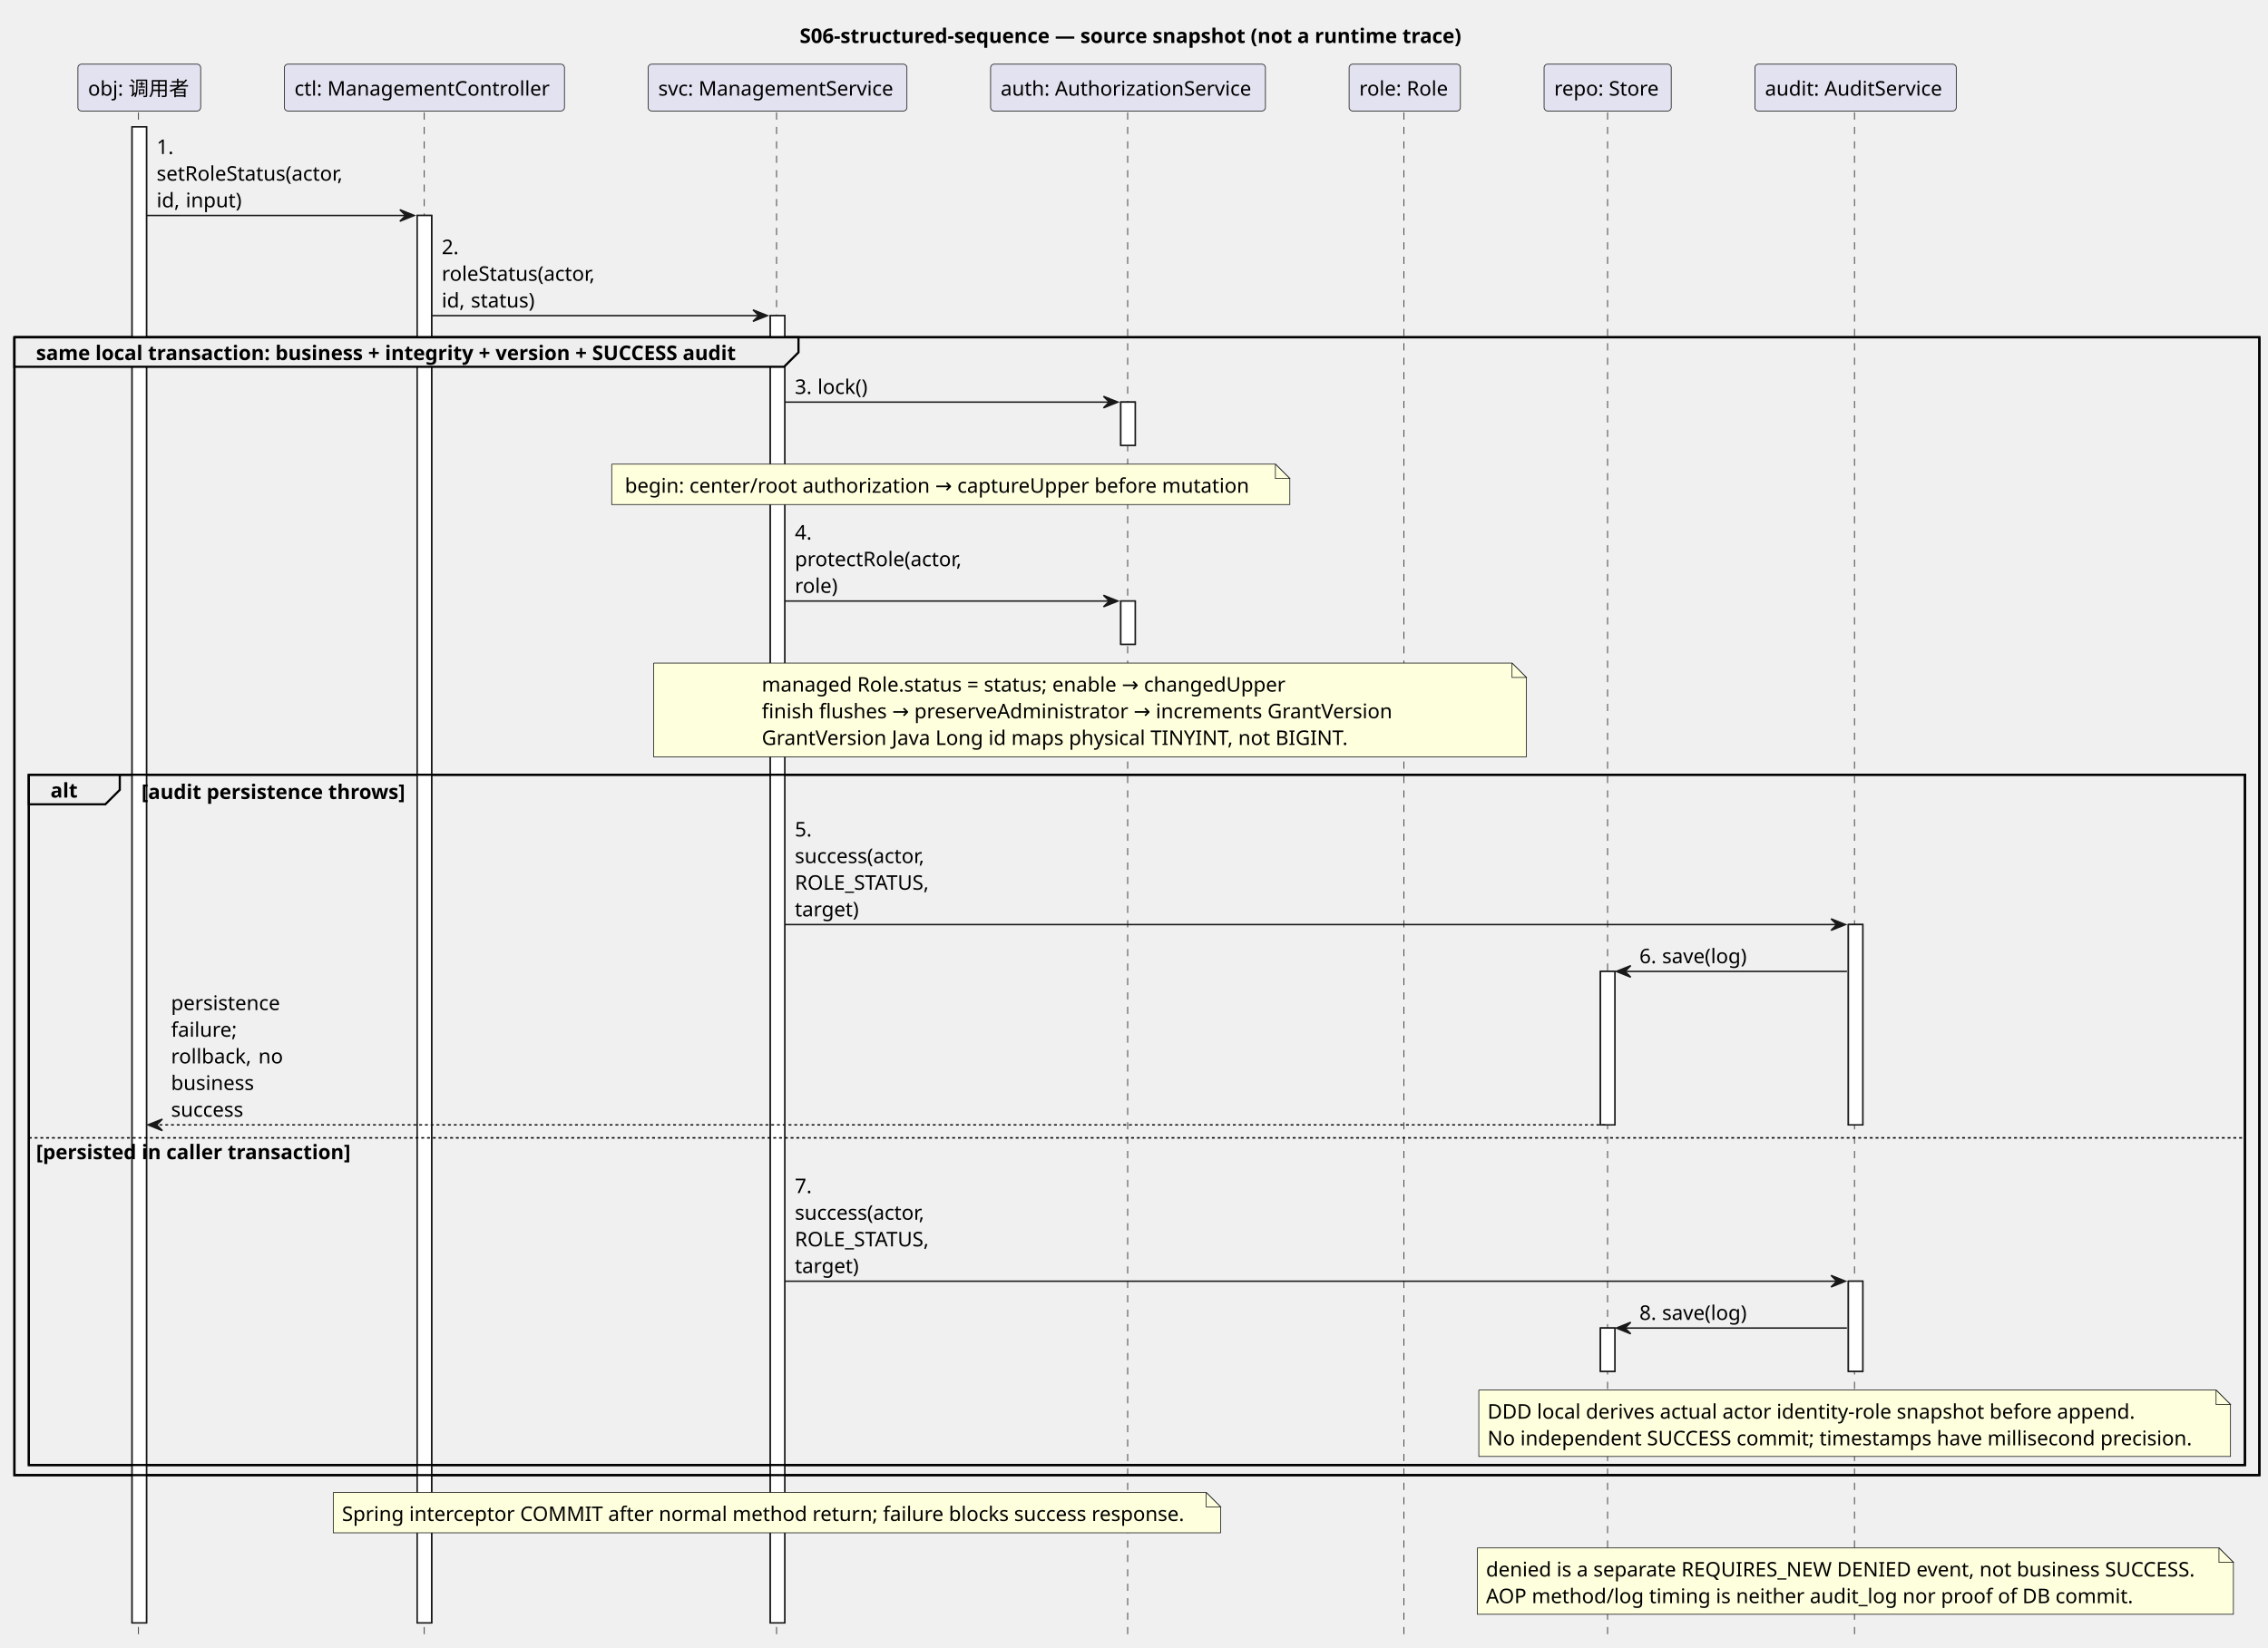
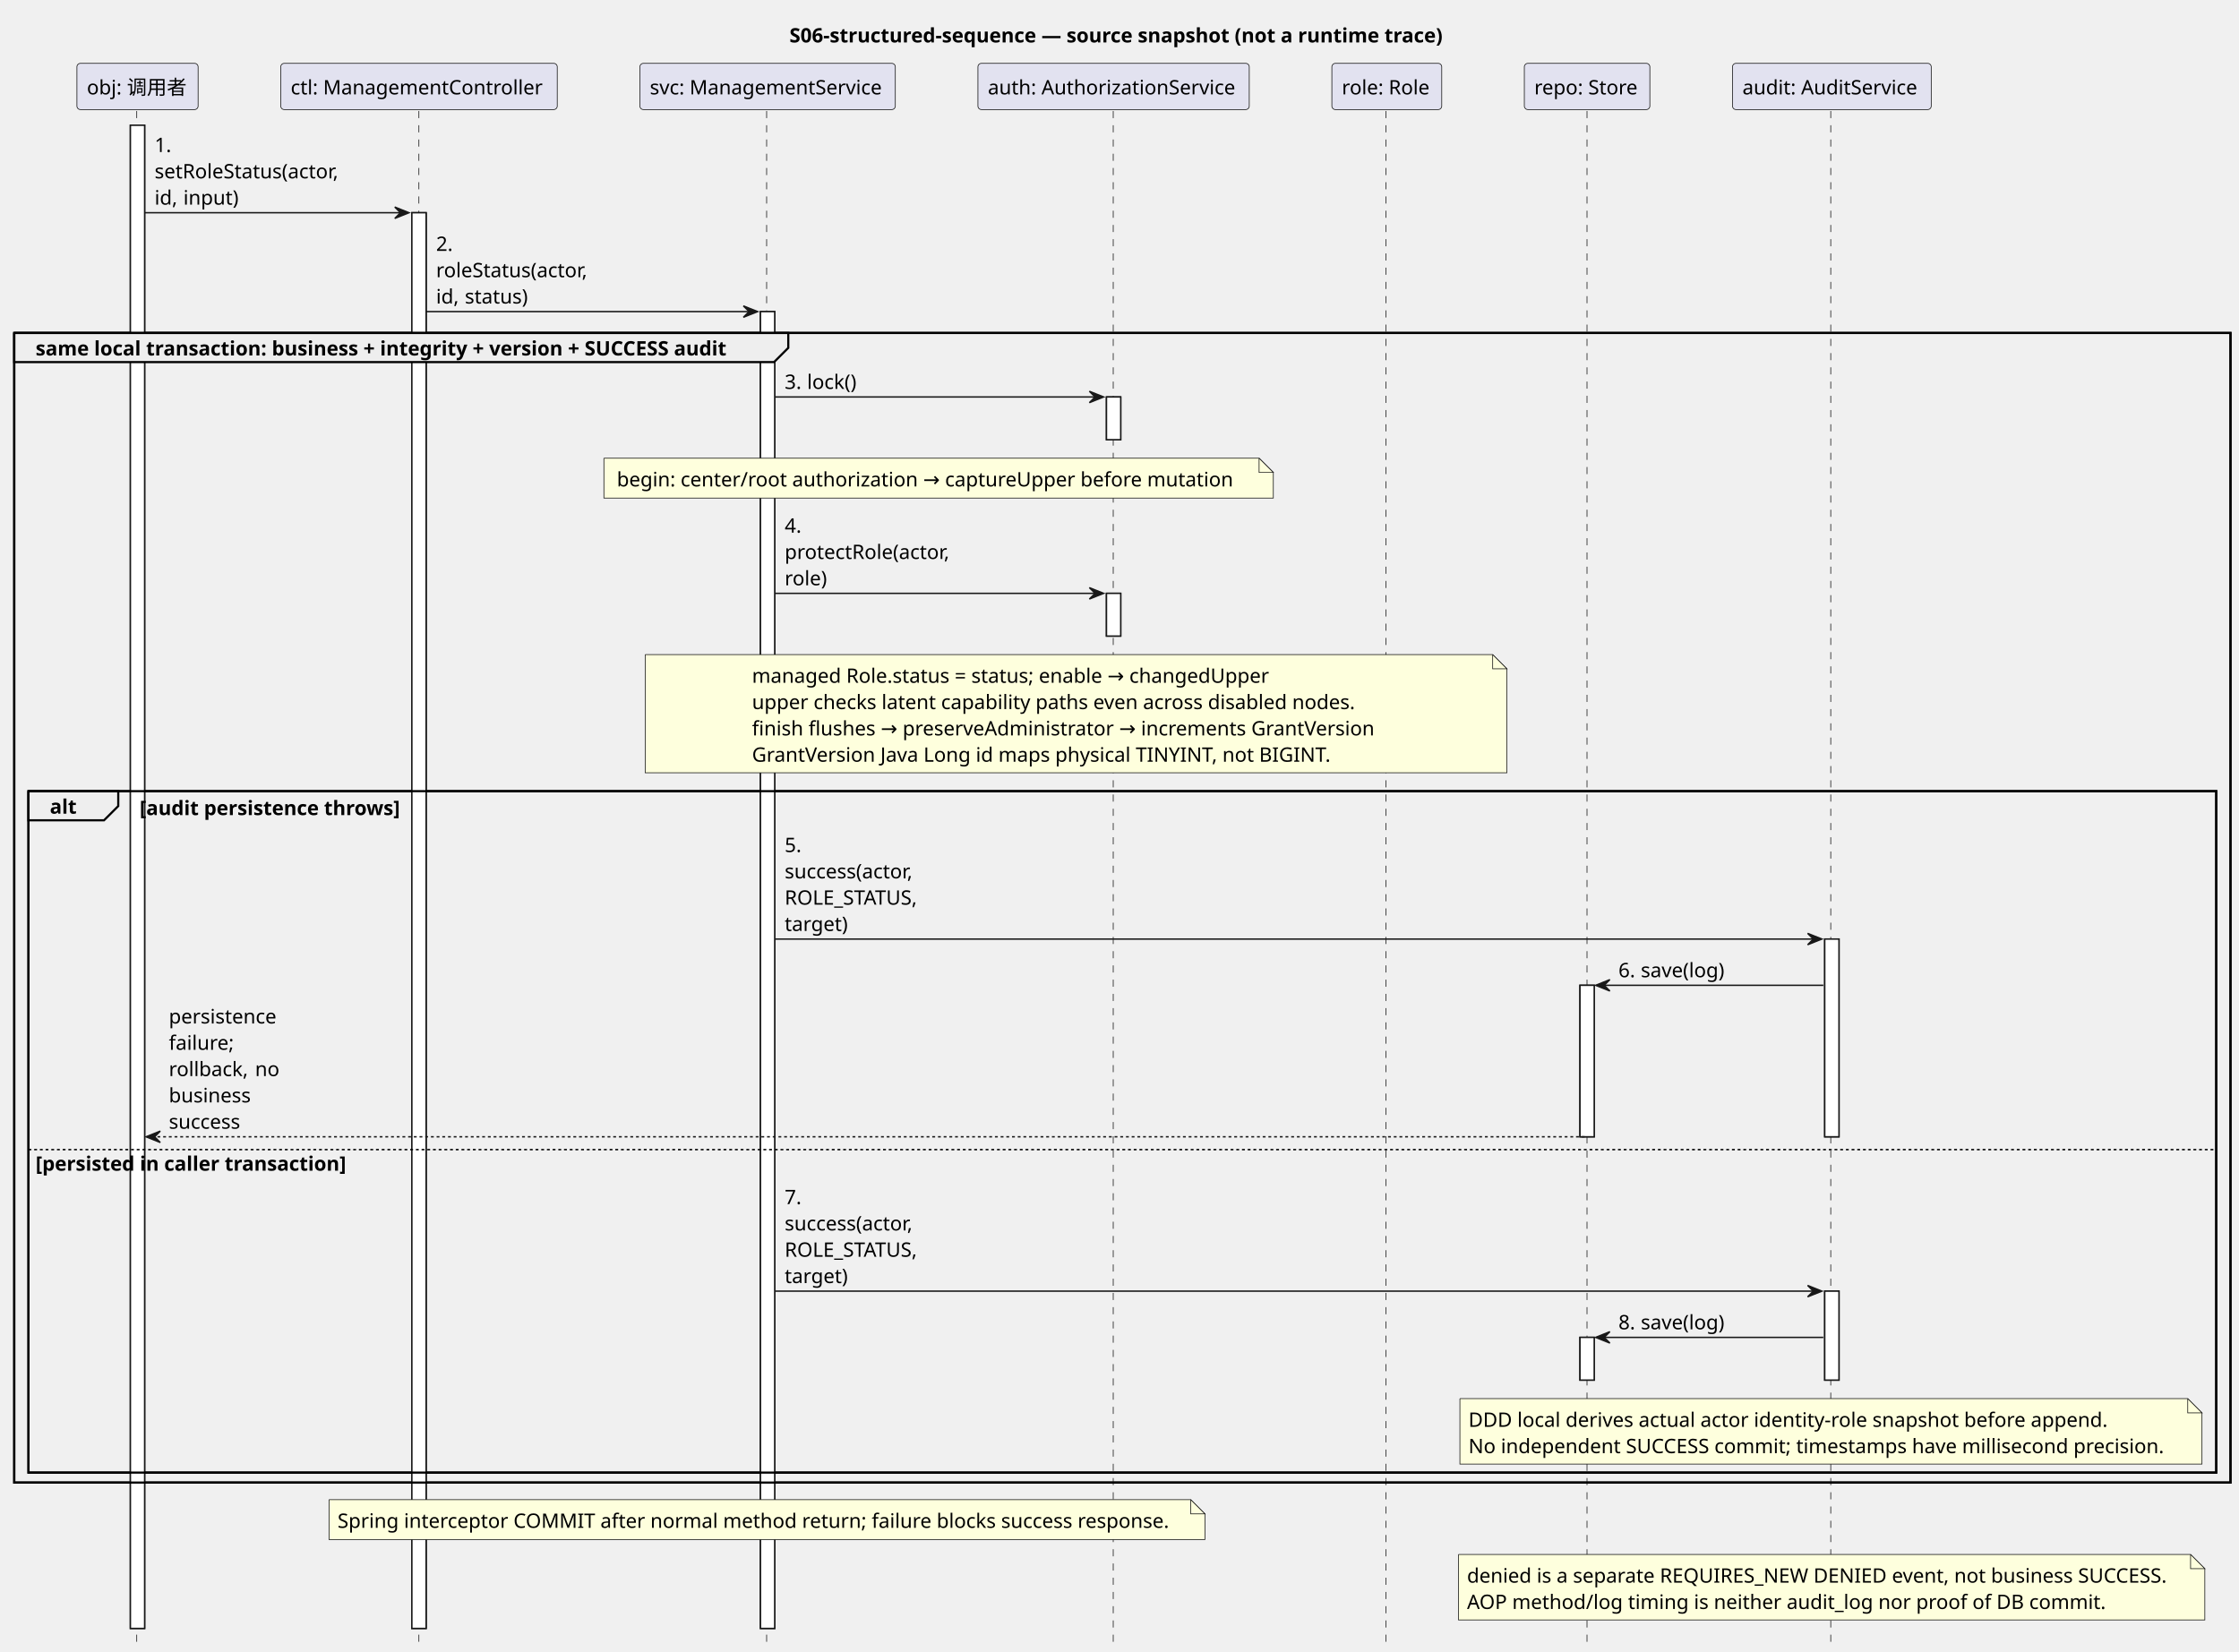
- <svg xmlns="http://www.w3.org/2000/svg" contentStyleType="text/css" data-diagram-type="SEQUENCE" height="1142px" preserveAspectRatio="none" style="width:1572px;height:1142px;background:#FFFFFF;" version="1.1" viewBox="0 0 1572 1142" width="1572px" zoomAndPan="magnify">
+ <svg xmlns="http://www.w3.org/2000/svg" contentStyleType="text/css" data-diagram-type="SEQUENCE" height="1160px" preserveAspectRatio="none" style="width:1572px;height:1160px;background:#FFFFFF;" version="1.1" viewBox="0 0 1572 1160" width="1572px" zoomAndPan="magnify">
  <defs />
  <g>
    <text fill="#000000" font-family="Microsoft YaHei" font-size="14" font-weight="bold" lengthAdjust="spacing" textLength="466.471" x="554.279" y="29.814">S06-structured-sequence — source snapshot (not a runtime trace)</text>
    <g>
-       <rect fill="#FFFFFF" height="1037.147" style="stroke:#181818;stroke-width:1;" width="10" x="91.547" y="87.955" />
-     </g>
-     <g>
-       <rect fill="#FFFFFF" height="975.714" style="stroke:#181818;stroke-width:1;" width="10" x="289.171" y="149.388" />
-     </g>
-     <g>
-       <rect fill="#FFFFFF" height="906.281" style="stroke:#181818;stroke-width:1;" width="10" x="533.925" y="218.82" />
+       <rect fill="#FFFFFF" height="1055.624" style="stroke:#181818;stroke-width:1;" width="10" x="91.547" y="87.955" />
+     </g>
+     <g>
+       <rect fill="#FFFFFF" height="994.191" style="stroke:#181818;stroke-width:1;" width="10" x="289.171" y="149.388" />
+     </g>
+     <g>
+       <rect fill="#FFFFFF" height="924.759" style="stroke:#181818;stroke-width:1;" width="10" x="533.925" y="218.82" />
    </g>
    <g>
      <rect fill="#FFFFFF" height="30" style="stroke:#181818;stroke-width:1;" width="10" x="776.851" y="278.775" />
    </g>
    <g>
      <rect fill="#FFFFFF" height="30" style="stroke:#181818;stroke-width:1;" width="10" x="776.851" y="416.685" />
    </g>
    <g>
-       <rect fill="#FFFFFF" height="106.388" style="stroke:#181818;stroke-width:1;" width="10" x="1109.301" y="673.461" />
-     </g>
-     <g>
-       <rect fill="#FFFFFF" height="30" style="stroke:#181818;stroke-width:1;" width="10" x="1109.301" y="920.714" />
-     </g>
-     <g>
-       <rect fill="#FFFFFF" height="138.865" style="stroke:#181818;stroke-width:1;" width="10" x="1281.143" y="640.983" />
-     </g>
-     <g>
-       <rect fill="#FFFFFF" height="62.477" style="stroke:#181818;stroke-width:1;" width="10" x="1281.143" y="888.236" />
-     </g>
-     <rect fill="none" height="788.849" style="stroke:#000000;stroke-width:1.5;" width="1556.028" x="10" y="233.82" />
-     <rect fill="none" height="478.551" style="stroke:#000000;stroke-width:1.5;" width="1536.028" x="20" y="537.118" />
-     <g>
-       <rect fill="#000000" fill-opacity="0" height="1057.147" width="8" x="92.547" y="77.955" />
-       <line style="stroke:#181818;stroke-width:0.5;stroke-dasharray:5.0,5.0;" x1="96" x2="96" y1="77.955" y2="1135.102" />
-     </g>
-     <g>
-       <rect fill="#000000" fill-opacity="0" height="1057.147" width="8" x="290.171" y="77.955" />
-       <line style="stroke:#181818;stroke-width:0.5;stroke-dasharray:5.0,5.0;" x1="294.094" x2="294.094" y1="77.955" y2="1135.102" />
-     </g>
-     <g>
-       <rect fill="#000000" fill-opacity="0" height="1057.147" width="8" x="534.925" y="77.955" />
-       <line style="stroke:#181818;stroke-width:0.5;stroke-dasharray:5.0,5.0;" x1="538.248" x2="538.248" y1="77.955" y2="1135.102" />
-     </g>
-     <g>
-       <rect fill="#000000" fill-opacity="0" height="1057.147" width="8" x="777.851" y="77.955" />
-       <line style="stroke:#181818;stroke-width:0.5;stroke-dasharray:5.0,5.0;" x1="781.602" x2="781.602" y1="77.955" y2="1135.102" />
-     </g>
-     <g>
-       <rect fill="#000000" fill-opacity="0" height="1057.147" width="8" x="969.668" y="77.955" />
-       <line style="stroke:#181818;stroke-width:0.5;stroke-dasharray:5.0,5.0;" x1="973.1" x2="973.1" y1="77.955" y2="1135.102" />
-     </g>
-     <g>
-       <rect fill="#000000" fill-opacity="0" height="1057.147" width="8" x="1110.301" y="77.955" />
-       <line style="stroke:#181818;stroke-width:0.5;stroke-dasharray:5.0,5.0;" x1="1114.236" x2="1114.236" y1="77.955" y2="1135.102" />
-     </g>
-     <g>
-       <rect fill="#000000" fill-opacity="0" height="1057.147" width="8" x="1282.143" y="77.955" />
-       <line style="stroke:#181818;stroke-width:0.5;stroke-dasharray:5.0,5.0;" x1="1285.365" x2="1285.365" y1="77.955" y2="1135.102" />
+       <rect fill="#FFFFFF" height="106.388" style="stroke:#181818;stroke-width:1;" width="10" x="1109.301" y="691.938" />
+     </g>
+     <g>
+       <rect fill="#FFFFFF" height="30" style="stroke:#181818;stroke-width:1;" width="10" x="1109.301" y="939.191" />
+     </g>
+     <g>
+       <rect fill="#FFFFFF" height="138.865" style="stroke:#181818;stroke-width:1;" width="10" x="1281.143" y="659.461" />
+     </g>
+     <g>
+       <rect fill="#FFFFFF" height="62.477" style="stroke:#181818;stroke-width:1;" width="10" x="1281.143" y="906.714" />
+     </g>
+     <rect fill="none" height="807.326" style="stroke:#000000;stroke-width:1.5;" width="1556.028" x="10" y="233.82" />
+     <rect fill="none" height="478.551" style="stroke:#000000;stroke-width:1.5;" width="1536.028" x="20" y="555.596" />
+     <g>
+       <rect fill="#000000" fill-opacity="0" height="1075.624" width="8" x="92.547" y="77.955" />
+       <line style="stroke:#181818;stroke-width:0.5;stroke-dasharray:5.0,5.0;" x1="96" x2="96" y1="77.955" y2="1153.579" />
+     </g>
+     <g>
+       <rect fill="#000000" fill-opacity="0" height="1075.624" width="8" x="290.171" y="77.955" />
+       <line style="stroke:#181818;stroke-width:0.5;stroke-dasharray:5.0,5.0;" x1="294.094" x2="294.094" y1="77.955" y2="1153.579" />
+     </g>
+     <g>
+       <rect fill="#000000" fill-opacity="0" height="1075.624" width="8" x="534.925" y="77.955" />
+       <line style="stroke:#181818;stroke-width:0.5;stroke-dasharray:5.0,5.0;" x1="538.248" x2="538.248" y1="77.955" y2="1153.579" />
+     </g>
+     <g>
+       <rect fill="#000000" fill-opacity="0" height="1075.624" width="8" x="777.851" y="77.955" />
+       <line style="stroke:#181818;stroke-width:0.5;stroke-dasharray:5.0,5.0;" x1="781.602" x2="781.602" y1="77.955" y2="1153.579" />
+     </g>
+     <g>
+       <rect fill="#000000" fill-opacity="0" height="1075.624" width="8" x="969.668" y="77.955" />
+       <line style="stroke:#181818;stroke-width:0.5;stroke-dasharray:5.0,5.0;" x1="973.1" x2="973.1" y1="77.955" y2="1153.579" />
+     </g>
+     <g>
+       <rect fill="#000000" fill-opacity="0" height="1075.624" width="8" x="1110.301" y="77.955" />
+       <line style="stroke:#181818;stroke-width:0.5;stroke-dasharray:5.0,5.0;" x1="1114.236" x2="1114.236" y1="77.955" y2="1153.579" />
+     </g>
+     <g>
+       <rect fill="#000000" fill-opacity="0" height="1075.624" width="8" x="1282.143" y="77.955" />
+       <line style="stroke:#181818;stroke-width:0.5;stroke-dasharray:5.0,5.0;" x1="1285.365" x2="1285.365" y1="77.955" y2="1153.579" />
    </g>
    <g class="participant participant-head" data-participant="obj">
      <rect fill="#E2E2F0" height="32.477" rx="2.5" ry="2.5" style="stroke:#181818;stroke-width:0.5;" width="85.094" x="54" y="44.477" />
      <text fill="#000000" font-family="Microsoft YaHei" font-size="14" lengthAdjust="spacing" textLength="71.094" x="61" y="66.291">obj: 调用者</text>
    </g>
    <g class="participant participant-head" data-participant="ctl">
      <rect fill="#E2E2F0" height="32.477" rx="2.5" ry="2.5" style="stroke:#181818;stroke-width:0.5;" width="194.154" x="197.094" y="44.477" />
      <text fill="#000000" font-family="Microsoft YaHei" font-size="14" lengthAdjust="spacing" textLength="180.154" x="204.094" y="66.291">ctl: ManagementController</text>
    </g>
    <g class="participant participant-head" data-participant="svc">
      <rect fill="#E2E2F0" height="32.477" rx="2.5" ry="2.5" style="stroke:#181818;stroke-width:0.5;" width="179.355" x="449.248" y="44.477" />
      <text fill="#000000" font-family="Microsoft YaHei" font-size="14" lengthAdjust="spacing" textLength="165.355" x="456.248" y="66.291">svc: ManagementService</text>
    </g>
    <g class="participant participant-head" data-participant="auth">
      <rect fill="#E2E2F0" height="32.477" rx="2.5" ry="2.5" style="stroke:#181818;stroke-width:0.5;" width="190.497" x="686.602" y="44.477" />
      <text fill="#000000" font-family="Microsoft YaHei" font-size="14" lengthAdjust="spacing" textLength="176.497" x="693.602" y="66.291">auth: AuthorizationService</text>
    </g>
    <g class="participant participant-head" data-participant="role">
      <rect fill="#E2E2F0" height="32.477" rx="2.5" ry="2.5" style="stroke:#181818;stroke-width:0.5;" width="77.137" x="935.1" y="44.477" />
      <text fill="#000000" font-family="Microsoft YaHei" font-size="14" lengthAdjust="spacing" textLength="63.137" x="942.1" y="66.291">role: Role</text>
    </g>
    <g class="participant participant-head" data-participant="repo">
      <rect fill="#E2E2F0" height="32.477" rx="2.5" ry="2.5" style="stroke:#181818;stroke-width:0.5;" width="88.129" x="1070.236" y="44.477" />
      <text fill="#000000" font-family="Microsoft YaHei" font-size="14" lengthAdjust="spacing" textLength="74.129" x="1077.236" y="66.291">repo: Store</text>
    </g>
    <g class="participant participant-head" data-participant="audit">
      <rect fill="#E2E2F0" height="32.477" rx="2.5" ry="2.5" style="stroke:#181818;stroke-width:0.5;" width="139.556" x="1216.365" y="44.477" />
      <text fill="#000000" font-family="Microsoft YaHei" font-size="14" lengthAdjust="spacing" textLength="125.556" x="1223.365" y="66.291">audit: AuditService</text>
    </g>
    <g>
-       <rect fill="#FFFFFF" height="1037.147" style="stroke:#181818;stroke-width:1;" width="10" x="91.547" y="87.955" />
-     </g>
-     <g>
-       <rect fill="#FFFFFF" height="975.714" style="stroke:#181818;stroke-width:1;" width="10" x="289.171" y="149.388" />
-     </g>
-     <g>
-       <rect fill="#FFFFFF" height="906.281" style="stroke:#181818;stroke-width:1;" width="10" x="533.925" y="218.82" />
+       <rect fill="#FFFFFF" height="1055.624" style="stroke:#181818;stroke-width:1;" width="10" x="91.547" y="87.955" />
+     </g>
+     <g>
+       <rect fill="#FFFFFF" height="994.191" style="stroke:#181818;stroke-width:1;" width="10" x="289.171" y="149.388" />
+     </g>
+     <g>
+       <rect fill="#FFFFFF" height="924.759" style="stroke:#181818;stroke-width:1;" width="10" x="533.925" y="218.82" />
    </g>
    <g>
      <rect fill="#FFFFFF" height="30" style="stroke:#181818;stroke-width:1;" width="10" x="776.851" y="278.775" />
    </g>
    <g>
      <rect fill="#FFFFFF" height="30" style="stroke:#181818;stroke-width:1;" width="10" x="776.851" y="416.685" />
    </g>
    <g>
-       <rect fill="#FFFFFF" height="106.388" style="stroke:#181818;stroke-width:1;" width="10" x="1109.301" y="673.461" />
-     </g>
-     <g>
-       <rect fill="#FFFFFF" height="30" style="stroke:#181818;stroke-width:1;" width="10" x="1109.301" y="920.714" />
-     </g>
-     <g>
-       <rect fill="#FFFFFF" height="138.865" style="stroke:#181818;stroke-width:1;" width="10" x="1281.143" y="640.983" />
-     </g>
-     <g>
-       <rect fill="#FFFFFF" height="62.477" style="stroke:#181818;stroke-width:1;" width="10" x="1281.143" y="888.236" />
+       <rect fill="#FFFFFF" height="106.388" style="stroke:#181818;stroke-width:1;" width="10" x="1109.301" y="691.938" />
+     </g>
+     <g>
+       <rect fill="#FFFFFF" height="30" style="stroke:#181818;stroke-width:1;" width="10" x="1109.301" y="939.191" />
+     </g>
+     <g>
+       <rect fill="#FFFFFF" height="138.865" style="stroke:#181818;stroke-width:1;" width="10" x="1281.143" y="659.461" />
+     </g>
+     <g>
+       <rect fill="#FFFFFF" height="62.477" style="stroke:#181818;stroke-width:1;" width="10" x="1281.143" y="906.714" />
    </g>
    <g class="message" data-participant-1="obj" data-participant-2="ctl">
      <polygon fill="#181818" points="277.171,145.388,287.171,149.388,277.171,153.388,281.171,149.388" style="stroke:#181818;stroke-width:1;" />
      <line style="stroke:#181818;stroke-width:1;" x1="101.547" x2="283.171" y1="149.388" y2="149.388" />
      <text fill="#000000" font-family="Microsoft YaHei" font-size="14" lengthAdjust="spacing" textLength="11.58" x="108.547" y="106.769">1.</text>
      <text fill="#000000" font-family="Microsoft YaHei" font-size="14" lengthAdjust="spacing" textLength="132.973" x="108.547" y="125.246">setRoleStatus(actor,</text>
      <text fill="#000000" font-family="Microsoft YaHei" font-size="14" lengthAdjust="spacing" textLength="16.051" x="108.547" y="143.724">id,</text>
      <text fill="#000000" font-family="Microsoft YaHei" font-size="14" lengthAdjust="spacing" textLength="4.143" x="124.598" y="143.724"> </text>
      <text fill="#000000" font-family="Microsoft YaHei" font-size="14" lengthAdjust="spacing" textLength="39.812" x="128.74" y="143.724">input)</text>
    </g>
    <g class="message" data-participant-1="ctl" data-participant-2="svc">
      <polygon fill="#181818" points="521.925,214.82,531.925,218.82,521.925,222.82,525.925,218.82" style="stroke:#181818;stroke-width:1;" />
      <line style="stroke:#181818;stroke-width:1;" x1="299.171" x2="527.925" y1="218.82" y2="218.82" />
      <text fill="#000000" font-family="Microsoft YaHei" font-size="14" lengthAdjust="spacing" textLength="11.58" x="306.171" y="176.201">2.</text>
      <text fill="#000000" font-family="Microsoft YaHei" font-size="14" lengthAdjust="spacing" textLength="109.539" x="306.171" y="194.679">roleStatus(actor,</text>
      <text fill="#000000" font-family="Microsoft YaHei" font-size="14" lengthAdjust="spacing" textLength="16.051" x="306.171" y="213.156">id,</text>
      <text fill="#000000" font-family="Microsoft YaHei" font-size="14" lengthAdjust="spacing" textLength="4.143" x="322.222" y="213.156"> </text>
      <text fill="#000000" font-family="Microsoft YaHei" font-size="14" lengthAdjust="spacing" textLength="44.434" x="326.364" y="213.156">status)</text>
    </g>
    <path d="M10,233.82 L553.449,233.82 L553.449,244.298 L543.449,254.298 L10,254.298 L10,233.82" fill="#EEEEEE" style="stroke:#000000;stroke-width:1.5;" />
-     <rect fill="none" height="788.849" style="stroke:#000000;stroke-width:1.5;" width="1556.028" x="10" y="233.82" />
+     <rect fill="none" height="807.326" style="stroke:#000000;stroke-width:1.5;" width="1556.028" x="10" y="233.82" />
    <text fill="#000000" font-family="Microsoft YaHei" font-size="14" font-weight="bold" lengthAdjust="spacing" textLength="498.449" x="25" y="249.634">same local transaction: business + integrity + version + SUCCESS audit</text>
    <g class="message" data-participant-1="svc" data-participant-2="auth">
      <polygon fill="#181818" points="764.851,274.775,774.851,278.775,764.851,282.775,768.851,278.775" style="stroke:#181818;stroke-width:1;" />
      <line style="stroke:#181818;stroke-width:1;" x1="543.925" x2="770.851" y1="278.775" y2="278.775" />
      <text fill="#000000" font-family="Microsoft YaHei" font-size="14" lengthAdjust="spacing" textLength="11.58" x="550.925" y="273.111">3.</text>
      <text fill="#000000" font-family="Microsoft YaHei" font-size="14" lengthAdjust="spacing" textLength="4.143" x="562.505" y="273.111"> </text>
      <text fill="#000000" font-family="Microsoft YaHei" font-size="14" lengthAdjust="spacing" textLength="36.62" x="566.648" y="273.111">lock()</text>
    </g>
    <path d="M424,321.775 L424,349.775 L894,349.775 L894,331.775 L884,321.775 L424,321.775" fill="#FEFFDD" style="stroke:#181818;stroke-width:0.5;" />
    <path d="M884,321.775 L884,331.775 L894,331.775 L884,321.775" fill="#FEFFDD" style="stroke:#181818;stroke-width:0.5;" />
    <text fill="#000000" font-family="Microsoft YaHei" font-size="14" lengthAdjust="spacing" textLength="443.673" x="433.089" y="341.589">begin: center/root authorization → captureUpper before mutation</text>
    <g class="message" data-participant-1="svc" data-participant-2="auth">
      <polygon fill="#181818" points="764.851,412.685,774.851,416.685,764.851,420.685,768.851,416.685" style="stroke:#181818;stroke-width:1;" />
      <line style="stroke:#181818;stroke-width:1;" x1="543.925" x2="770.851" y1="416.685" y2="416.685" />
      <text fill="#000000" font-family="Microsoft YaHei" font-size="14" lengthAdjust="spacing" textLength="11.58" x="550.925" y="374.066">4.</text>
      <text fill="#000000" font-family="Microsoft YaHei" font-size="14" lengthAdjust="spacing" textLength="120.559" x="550.925" y="392.544">protectRole(actor,</text>
      <text fill="#000000" font-family="Microsoft YaHei" font-size="14" lengthAdjust="spacing" textLength="30.591" x="550.925" y="411.022">role)</text>
    </g>
-     <path d="M453,459.685 L453,524.686 L1058,524.686 L1058,469.685 L1048,459.685 L453,459.685" fill="#FEFFDD" style="stroke:#181818;stroke-width:0.5;" />
+     <path d="M453,459.685 L453,542.686 L1058,542.686 L1058,469.685 L1048,459.685 L453,459.685" fill="#FEFFDD" style="stroke:#181818;stroke-width:0.5;" />
    <path d="M1048,459.685 L1048,469.685 L1058,469.685 L1048,459.685" fill="#FEFFDD" style="stroke:#181818;stroke-width:0.5;" />
    <text fill="#000000" font-family="Microsoft YaHei" font-size="14" lengthAdjust="spacing" textLength="372.682" x="527.98" y="479.499">managed Role.status = status; enable → changedUpper</text>
-     <text fill="#000000" font-family="Microsoft YaHei" font-size="14" lengthAdjust="spacing" textLength="447.029" x="527.98" y="497.977">finish flushes → preserveAdministrator → increments GrantVersion</text>
-     <text fill="#000000" font-family="Microsoft YaHei" font-size="14" lengthAdjust="spacing" textLength="417.437" x="527.98" y="516.454">GrantVersion Java Long id maps physical TINYINT, not BIGINT.</text>
-     <path d="M20,537.118 L83.026,537.118 L83.026,547.596 L73.026,557.596 L20,557.596 L20,537.118" fill="#EEEEEE" style="stroke:#000000;stroke-width:1.5;" />
-     <rect fill="none" height="478.551" style="stroke:#000000;stroke-width:1.5;" width="1536.028" x="20" y="537.118" />
-     <text fill="#000000" font-family="Microsoft YaHei" font-size="14" font-weight="bold" lengthAdjust="spacing" textLength="18.026" x="35" y="552.932">alt</text>
-     <text fill="#000000" font-family="Microsoft YaHei" font-size="14" font-weight="bold" lengthAdjust="spacing" textLength="184.222" x="98.026" y="553.932">[audit persistence throws]</text>
+     <text fill="#000000" font-family="Microsoft YaHei" font-size="14" lengthAdjust="spacing" textLength="431.86" x="527.98" y="497.977">upper checks latent capability paths even across disabled nodes.</text>
+     <text fill="#000000" font-family="Microsoft YaHei" font-size="14" lengthAdjust="spacing" textLength="447.029" x="527.98" y="516.454">finish flushes → preserveAdministrator → increments GrantVersion</text>
+     <text fill="#000000" font-family="Microsoft YaHei" font-size="14" lengthAdjust="spacing" textLength="417.437" x="527.98" y="534.932">GrantVersion Java Long id maps physical TINYINT, not BIGINT.</text>
+     <path d="M20,555.596 L83.026,555.596 L83.026,566.073 L73.026,576.073 L20,576.073 L20,555.596" fill="#EEEEEE" style="stroke:#000000;stroke-width:1.5;" />
+     <rect fill="none" height="478.551" style="stroke:#000000;stroke-width:1.5;" width="1536.028" x="20" y="555.596" />
+     <text fill="#000000" font-family="Microsoft YaHei" font-size="14" font-weight="bold" lengthAdjust="spacing" textLength="18.026" x="35" y="571.409">alt</text>
+     <text fill="#000000" font-family="Microsoft YaHei" font-size="14" font-weight="bold" lengthAdjust="spacing" textLength="184.222" x="98.026" y="572.409">[audit persistence throws]</text>
    <g class="message" data-participant-1="svc" data-participant-2="audit">
-       <polygon fill="#181818" points="1269.143,636.983,1279.143,640.983,1269.143,644.983,1273.143,640.983" style="stroke:#181818;stroke-width:1;" />
-       <line style="stroke:#181818;stroke-width:1;" x1="543.925" x2="1275.143" y1="640.983" y2="640.983" />
-       <text fill="#000000" font-family="Microsoft YaHei" font-size="14" lengthAdjust="spacing" textLength="11.58" x="550.925" y="579.887">5.</text>
-       <text fill="#000000" font-family="Microsoft YaHei" font-size="14" lengthAdjust="spacing" textLength="92.319" x="550.925" y="598.364">success(actor,</text>
-       <text fill="#000000" font-family="Microsoft YaHei" font-size="14" lengthAdjust="spacing" textLength="97.59" x="550.925" y="616.842">ROLE_STATUS,</text>
-       <text fill="#000000" font-family="Microsoft YaHei" font-size="14" lengthAdjust="spacing" textLength="45.09" x="550.925" y="635.319">target)</text>
+       <polygon fill="#181818" points="1269.143,655.461,1279.143,659.461,1269.143,663.461,1273.143,659.461" style="stroke:#181818;stroke-width:1;" />
+       <line style="stroke:#181818;stroke-width:1;" x1="543.925" x2="1275.143" y1="659.461" y2="659.461" />
+       <text fill="#000000" font-family="Microsoft YaHei" font-size="14" lengthAdjust="spacing" textLength="11.58" x="550.925" y="598.364">5.</text>
+       <text fill="#000000" font-family="Microsoft YaHei" font-size="14" lengthAdjust="spacing" textLength="92.319" x="550.925" y="616.842">success(actor,</text>
+       <text fill="#000000" font-family="Microsoft YaHei" font-size="14" lengthAdjust="spacing" textLength="97.59" x="550.925" y="635.319">ROLE_STATUS,</text>
+       <text fill="#000000" font-family="Microsoft YaHei" font-size="14" lengthAdjust="spacing" textLength="45.09" x="550.925" y="653.797">target)</text>
    </g>
    <g class="message" data-participant-1="audit" data-participant-2="repo">
-       <polygon fill="#181818" points="1130.301,669.461,1120.301,673.461,1130.301,677.461,1126.301,673.461" style="stroke:#181818;stroke-width:1;" />
-       <line style="stroke:#181818;stroke-width:1;" x1="1124.301" x2="1280.143" y1="673.461" y2="673.461" />
-       <text fill="#000000" font-family="Microsoft YaHei" font-size="14" lengthAdjust="spacing" textLength="11.58" x="1136.301" y="667.797">6.</text>
-       <text fill="#000000" font-family="Microsoft YaHei" font-size="14" lengthAdjust="spacing" textLength="4.143" x="1147.881" y="667.797"> </text>
-       <text fill="#000000" font-family="Microsoft YaHei" font-size="14" lengthAdjust="spacing" textLength="60.443" x="1152.023" y="667.797">save(log)</text>
+       <polygon fill="#181818" points="1130.301,687.938,1120.301,691.938,1130.301,695.938,1126.301,691.938" style="stroke:#181818;stroke-width:1;" />
+       <line style="stroke:#181818;stroke-width:1;" x1="1124.301" x2="1280.143" y1="691.938" y2="691.938" />
+       <text fill="#000000" font-family="Microsoft YaHei" font-size="14" lengthAdjust="spacing" textLength="11.58" x="1136.301" y="686.274">6.</text>
+       <text fill="#000000" font-family="Microsoft YaHei" font-size="14" lengthAdjust="spacing" textLength="4.143" x="1147.881" y="686.274"> </text>
+       <text fill="#000000" font-family="Microsoft YaHei" font-size="14" lengthAdjust="spacing" textLength="60.443" x="1152.023" y="686.274">save(log)</text>
    </g>
    <g class="message" data-participant-1="repo" data-participant-2="obj">
-       <polygon fill="#181818" points="112.547,775.849,102.547,779.849,112.547,783.849,108.547,779.849" style="stroke:#181818;stroke-width:1;" />
-       <line style="stroke:#181818;stroke-width:1;stroke-dasharray:2.0,2.0;" x1="106.547" x2="1113.301" y1="779.849" y2="779.849" />
-       <text fill="#000000" font-family="Microsoft YaHei" font-size="14" lengthAdjust="spacing" textLength="75.667" x="118.547" y="700.274">persistence</text>
-       <text fill="#000000" font-family="Microsoft YaHei" font-size="14" lengthAdjust="spacing" textLength="45.329" x="118.547" y="718.752">failure;</text>
-       <text fill="#000000" font-family="Microsoft YaHei" font-size="14" lengthAdjust="spacing" textLength="56.39" x="118.547" y="737.23">rollback,</text>
-       <text fill="#000000" font-family="Microsoft YaHei" font-size="14" lengthAdjust="spacing" textLength="4.143" x="174.936" y="737.23"> </text>
-       <text fill="#000000" font-family="Microsoft YaHei" font-size="14" lengthAdjust="spacing" textLength="17.527" x="179.079" y="737.23">no</text>
-       <text fill="#000000" font-family="Microsoft YaHei" font-size="14" lengthAdjust="spacing" textLength="57.306" x="118.547" y="755.707">business</text>
-       <text fill="#000000" font-family="Microsoft YaHei" font-size="14" lengthAdjust="spacing" textLength="50.053" x="118.547" y="774.185">success</text>
-     </g>
-     <line style="stroke:#000000;stroke-width:1;stroke-dasharray:2.0,2.0;" x1="20" x2="1556.028" y1="788.849" y2="788.849" />
-     <text fill="#000000" font-family="Microsoft YaHei" font-size="14" font-weight="bold" lengthAdjust="spacing" textLength="218.272" x="25" y="803.662">[persisted in caller transaction]</text>
+       <polygon fill="#181818" points="112.547,794.326,102.547,798.326,112.547,802.326,108.547,798.326" style="stroke:#181818;stroke-width:1;" />
+       <line style="stroke:#181818;stroke-width:1;stroke-dasharray:2.0,2.0;" x1="106.547" x2="1113.301" y1="798.326" y2="798.326" />
+       <text fill="#000000" font-family="Microsoft YaHei" font-size="14" lengthAdjust="spacing" textLength="75.667" x="118.547" y="718.752">persistence</text>
+       <text fill="#000000" font-family="Microsoft YaHei" font-size="14" lengthAdjust="spacing" textLength="45.329" x="118.547" y="737.23">failure;</text>
+       <text fill="#000000" font-family="Microsoft YaHei" font-size="14" lengthAdjust="spacing" textLength="56.39" x="118.547" y="755.707">rollback,</text>
+       <text fill="#000000" font-family="Microsoft YaHei" font-size="14" lengthAdjust="spacing" textLength="4.143" x="174.936" y="755.707"> </text>
+       <text fill="#000000" font-family="Microsoft YaHei" font-size="14" lengthAdjust="spacing" textLength="17.527" x="179.079" y="755.707">no</text>
+       <text fill="#000000" font-family="Microsoft YaHei" font-size="14" lengthAdjust="spacing" textLength="57.306" x="118.547" y="774.185">business</text>
+       <text fill="#000000" font-family="Microsoft YaHei" font-size="14" lengthAdjust="spacing" textLength="50.053" x="118.547" y="792.662">success</text>
+     </g>
+     <line style="stroke:#000000;stroke-width:1;stroke-dasharray:2.0,2.0;" x1="20" x2="1556.028" y1="807.326" y2="807.326" />
+     <text fill="#000000" font-family="Microsoft YaHei" font-size="14" font-weight="bold" lengthAdjust="spacing" textLength="218.272" x="25" y="822.14">[persisted in caller transaction]</text>
    <g class="message" data-participant-1="svc" data-participant-2="audit">
-       <polygon fill="#181818" points="1269.143,884.236,1279.143,888.236,1269.143,892.236,1273.143,888.236" style="stroke:#181818;stroke-width:1;" />
-       <line style="stroke:#181818;stroke-width:1;" x1="543.925" x2="1275.143" y1="888.236" y2="888.236" />
-       <text fill="#000000" font-family="Microsoft YaHei" font-size="14" lengthAdjust="spacing" textLength="11.58" x="550.925" y="827.14">7.</text>
-       <text fill="#000000" font-family="Microsoft YaHei" font-size="14" lengthAdjust="spacing" textLength="92.319" x="550.925" y="845.617">success(actor,</text>
-       <text fill="#000000" font-family="Microsoft YaHei" font-size="14" lengthAdjust="spacing" textLength="97.59" x="550.925" y="864.095">ROLE_STATUS,</text>
-       <text fill="#000000" font-family="Microsoft YaHei" font-size="14" lengthAdjust="spacing" textLength="45.09" x="550.925" y="882.572">target)</text>
+       <polygon fill="#181818" points="1269.143,902.714,1279.143,906.714,1269.143,910.714,1273.143,906.714" style="stroke:#181818;stroke-width:1;" />
+       <line style="stroke:#181818;stroke-width:1;" x1="543.925" x2="1275.143" y1="906.714" y2="906.714" />
+       <text fill="#000000" font-family="Microsoft YaHei" font-size="14" lengthAdjust="spacing" textLength="11.58" x="550.925" y="845.617">7.</text>
+       <text fill="#000000" font-family="Microsoft YaHei" font-size="14" lengthAdjust="spacing" textLength="92.319" x="550.925" y="864.095">success(actor,</text>
+       <text fill="#000000" font-family="Microsoft YaHei" font-size="14" lengthAdjust="spacing" textLength="97.59" x="550.925" y="882.572">ROLE_STATUS,</text>
+       <text fill="#000000" font-family="Microsoft YaHei" font-size="14" lengthAdjust="spacing" textLength="45.09" x="550.925" y="901.05">target)</text>
    </g>
    <g class="message" data-participant-1="audit" data-participant-2="repo">
-       <polygon fill="#181818" points="1130.301,916.714,1120.301,920.714,1130.301,924.714,1126.301,920.714" style="stroke:#181818;stroke-width:1;" />
-       <line style="stroke:#181818;stroke-width:1;" x1="1124.301" x2="1280.143" y1="920.714" y2="920.714" />
-       <text fill="#000000" font-family="Microsoft YaHei" font-size="14" lengthAdjust="spacing" textLength="11.58" x="1136.301" y="915.05">8.</text>
-       <text fill="#000000" font-family="Microsoft YaHei" font-size="14" lengthAdjust="spacing" textLength="4.143" x="1147.881" y="915.05"> </text>
-       <text fill="#000000" font-family="Microsoft YaHei" font-size="14" lengthAdjust="spacing" textLength="60.443" x="1152.023" y="915.05">save(log)</text>
-     </g>
-     <path d="M1025,963.714 L1025,1009.714 L1546,1009.714 L1546,973.714 L1536,963.714 L1025,963.714" fill="#FEFFDD" style="stroke:#181818;stroke-width:0.5;" />
-     <path d="M1536,963.714 L1536,973.714 L1546,973.714 L1536,963.714" fill="#FEFFDD" style="stroke:#181818;stroke-width:0.5;" />
-     <text fill="#000000" font-family="Microsoft YaHei" font-size="14" lengthAdjust="spacing" textLength="460.51" x="1031" y="983.527">DDD local derives actual actor identity-role snapshot before append.</text>
-     <text fill="#000000" font-family="Microsoft YaHei" font-size="14" lengthAdjust="spacing" textLength="500.028" x="1031" y="1002.005">No independent SUCCESS commit; timestamps have millisecond precision.</text>
-     <path d="M231,1034.669 L231,1062.669 L846,1062.669 L846,1044.669 L836,1034.669 L231,1034.669" fill="#FEFFDD" style="stroke:#181818;stroke-width:0.5;" />
-     <path d="M836,1034.669 L836,1044.669 L846,1044.669 L836,1034.669" fill="#FEFFDD" style="stroke:#181818;stroke-width:0.5;" />
-     <text fill="#000000" font-family="Microsoft YaHei" font-size="14" lengthAdjust="spacing" textLength="594.111" x="237" y="1054.482">Spring interceptor COMMIT after normal method return; failure blocks success response.</text>
-     <path d="M1024,1073.147 L1024,1119.147 L1548,1119.147 L1548,1083.147 L1538,1073.147 L1024,1073.147" fill="#FEFFDD" style="stroke:#181818;stroke-width:0.5;" />
-     <path d="M1538,1073.147 L1538,1083.147 L1548,1083.147 L1538,1073.147" fill="#FEFFDD" style="stroke:#181818;stroke-width:0.5;" />
-     <text fill="#000000" font-family="Microsoft YaHei" font-size="14" lengthAdjust="spacing" textLength="503.262" x="1030" y="1092.96">denied is a separate REQUIRES_NEW DENIED event, not business SUCCESS.</text>
-     <text fill="#000000" font-family="Microsoft YaHei" font-size="14" lengthAdjust="spacing" textLength="462.164" x="1030" y="1111.438">AOP method/log timing is neither audit_log nor proof of DB commit.</text>
+       <polygon fill="#181818" points="1130.301,935.191,1120.301,939.191,1130.301,943.191,1126.301,939.191" style="stroke:#181818;stroke-width:1;" />
+       <line style="stroke:#181818;stroke-width:1;" x1="1124.301" x2="1280.143" y1="939.191" y2="939.191" />
+       <text fill="#000000" font-family="Microsoft YaHei" font-size="14" lengthAdjust="spacing" textLength="11.58" x="1136.301" y="933.527">8.</text>
+       <text fill="#000000" font-family="Microsoft YaHei" font-size="14" lengthAdjust="spacing" textLength="4.143" x="1147.881" y="933.527"> </text>
+       <text fill="#000000" font-family="Microsoft YaHei" font-size="14" lengthAdjust="spacing" textLength="60.443" x="1152.023" y="933.527">save(log)</text>
+     </g>
+     <path d="M1025,982.191 L1025,1028.191 L1546,1028.191 L1546,992.191 L1536,982.191 L1025,982.191" fill="#FEFFDD" style="stroke:#181818;stroke-width:0.5;" />
+     <path d="M1536,982.191 L1536,992.191 L1546,992.191 L1536,982.191" fill="#FEFFDD" style="stroke:#181818;stroke-width:0.5;" />
+     <text fill="#000000" font-family="Microsoft YaHei" font-size="14" lengthAdjust="spacing" textLength="460.51" x="1031" y="1002.005">DDD local derives actual actor identity-role snapshot before append.</text>
+     <text fill="#000000" font-family="Microsoft YaHei" font-size="14" lengthAdjust="spacing" textLength="500.028" x="1031" y="1020.482">No independent SUCCESS commit; timestamps have millisecond precision.</text>
+     <path d="M231,1053.147 L231,1081.147 L846,1081.147 L846,1063.147 L836,1053.147 L231,1053.147" fill="#FEFFDD" style="stroke:#181818;stroke-width:0.5;" />
+     <path d="M836,1053.147 L836,1063.147 L846,1063.147 L836,1053.147" fill="#FEFFDD" style="stroke:#181818;stroke-width:0.5;" />
+     <text fill="#000000" font-family="Microsoft YaHei" font-size="14" lengthAdjust="spacing" textLength="594.111" x="237" y="1072.96">Spring interceptor COMMIT after normal method return; failure blocks success response.</text>
+     <path d="M1024,1091.624 L1024,1137.624 L1548,1137.624 L1548,1101.624 L1538,1091.624 L1024,1091.624" fill="#FEFFDD" style="stroke:#181818;stroke-width:0.5;" />
+     <path d="M1538,1091.624 L1538,1101.624 L1548,1101.624 L1538,1091.624" fill="#FEFFDD" style="stroke:#181818;stroke-width:0.5;" />
+     <text fill="#000000" font-family="Microsoft YaHei" font-size="14" lengthAdjust="spacing" textLength="503.262" x="1030" y="1111.438">denied is a separate REQUIRES_NEW DENIED event, not business SUCCESS.</text>
+     <text fill="#000000" font-family="Microsoft YaHei" font-size="14" lengthAdjust="spacing" textLength="462.164" x="1030" y="1129.915">AOP method/log timing is neither audit_log nor proof of DB commit.</text>
  </g>
</svg>
